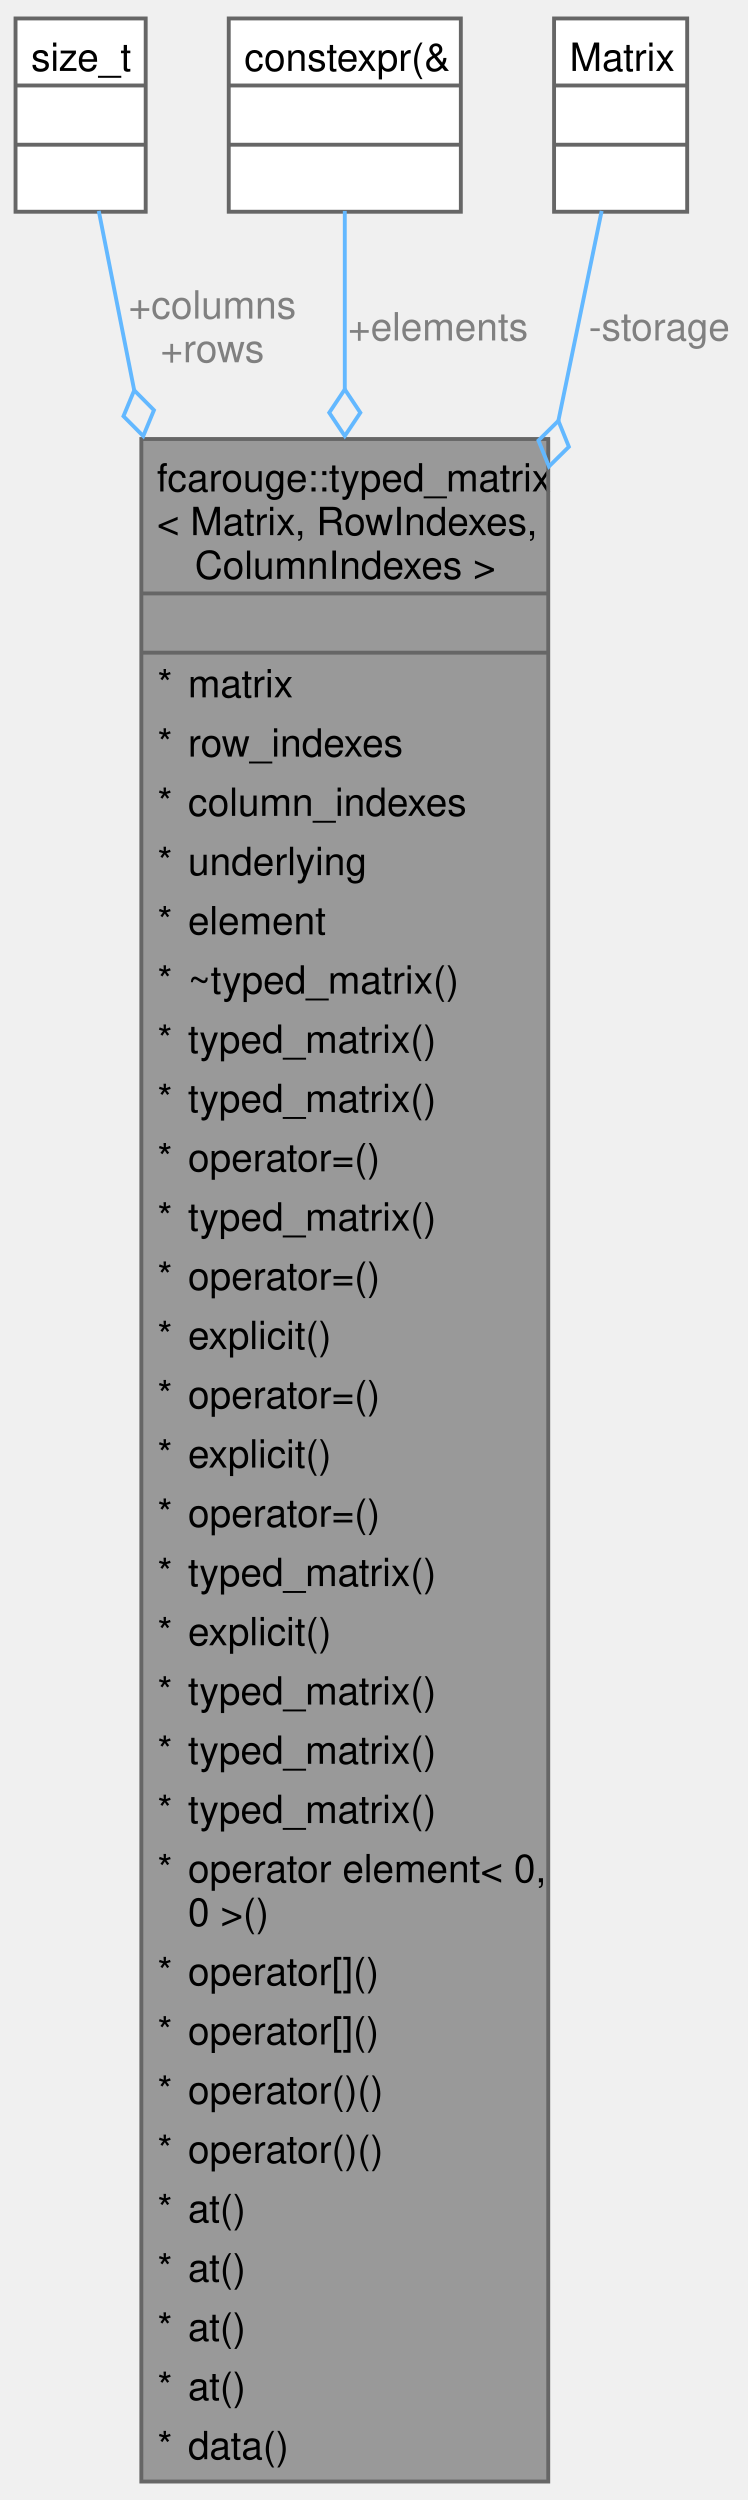
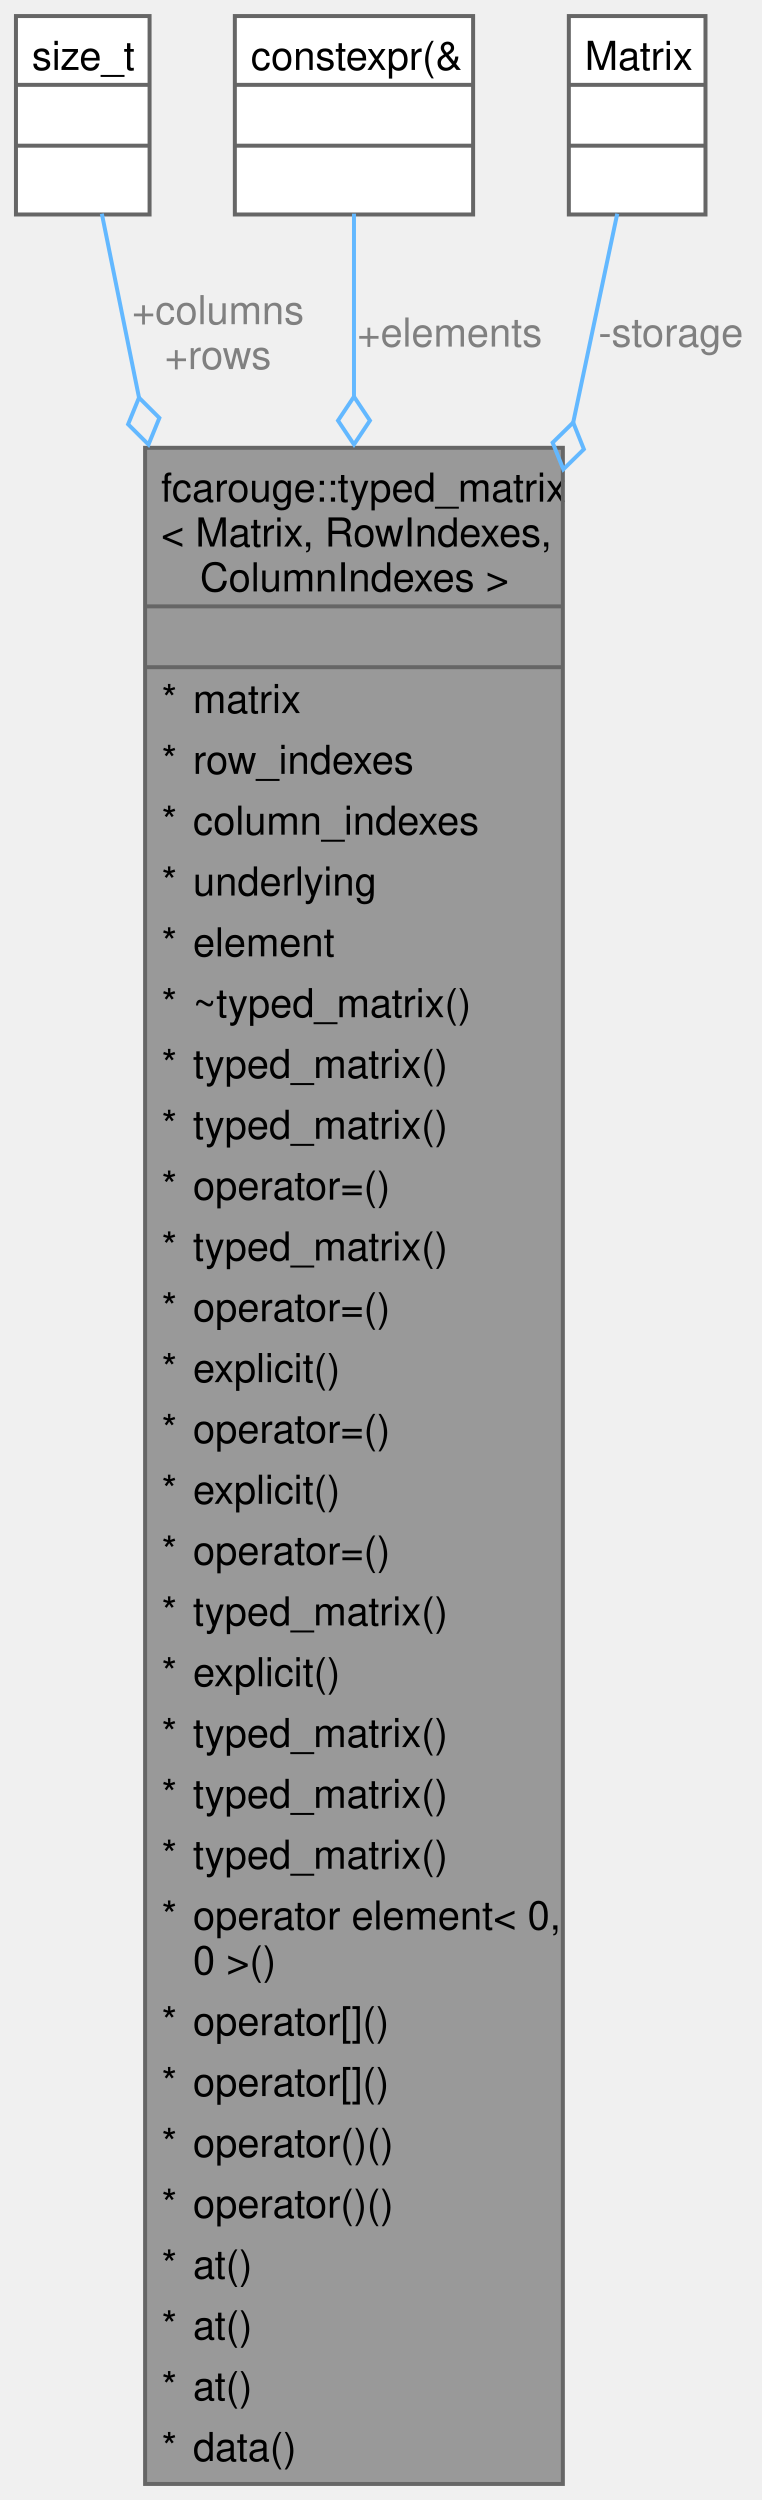
- <svg xmlns="http://www.w3.org/2000/svg" xmlns:xlink="http://www.w3.org/1999/xlink" width="192pt" height="642pt" viewBox="0.00 0.00 192.45 642.00">
-   <g id="graph0" class="graph" transform="scale(1 1) rotate(0) translate(4 638)">
+ <svg xmlns="http://www.w3.org/2000/svg" xmlns:xlink="http://www.w3.org/1999/xlink" width="191pt" height="627pt" viewBox="0.00 0.00 190.94 626.75">
+   <g id="graph0" class="graph" transform="scale(1 1) rotate(0) translate(4 622.75)">
    <g id="Node000001" class="node">
      <g id="a_Node000001">
        <a xlink:title="Strongly typed matrix.">
-           <polygon fill="#999999" stroke="none" points="137.12,-525.75 32.38,-525.75 32.38,0 137.12,0 137.12,-525.75" />
-           <text text-anchor="start" x="36.38" y="-512.25" font-family="Helvetica,sans-Serif" font-size="10.00">fcarouge::typed_matrix</text>
-           <text text-anchor="start" x="36.38" y="-501" font-family="Helvetica,sans-Serif" font-size="10.00">&lt; Matrix, RowIndexes,</text>
-           <text text-anchor="start" x="46.12" y="-489.75" font-family="Helvetica,sans-Serif" font-size="10.00"> ColumnIndexes &gt;</text>
-           <text text-anchor="start" x="83.25" y="-474.5" font-family="Helvetica,sans-Serif" font-size="10.00"> </text>
-           <text text-anchor="start" x="36.5" y="-459.25" font-family="Helvetica,sans-Serif" font-size="10.00">*</text>
-           <text text-anchor="start" x="44.38" y="-459.25" font-family="Helvetica,sans-Serif" font-size="10.00">matrix</text>
+           <polygon fill="#999999" stroke="none" points="137.12,-510.5 32.38,-510.5 32.38,0 137.12,0 137.12,-510.5" />
+           <text text-anchor="start" x="36.38" y="-497" font-family="Helvetica,sans-Serif" font-size="10.00">fcarouge::typed_matrix</text>
+           <text text-anchor="start" x="36.38" y="-485.75" font-family="Helvetica,sans-Serif" font-size="10.00">&lt; Matrix, RowIndexes,</text>
+           <text text-anchor="start" x="46.12" y="-474.5" font-family="Helvetica,sans-Serif" font-size="10.00"> ColumnIndexes &gt;</text>
+           <text text-anchor="start" x="83.25" y="-459.25" font-family="Helvetica,sans-Serif" font-size="10.00"> </text>
          <text text-anchor="start" x="36.5" y="-444" font-family="Helvetica,sans-Serif" font-size="10.00">*</text>
-           <text text-anchor="start" x="44.38" y="-444" font-family="Helvetica,sans-Serif" font-size="10.00">row_indexes</text>
+           <text text-anchor="start" x="44.38" y="-444" font-family="Helvetica,sans-Serif" font-size="10.00">matrix</text>
          <text text-anchor="start" x="36.5" y="-428.75" font-family="Helvetica,sans-Serif" font-size="10.00">*</text>
-           <text text-anchor="start" x="44.38" y="-428.75" font-family="Helvetica,sans-Serif" font-size="10.00">column_indexes</text>
+           <text text-anchor="start" x="44.38" y="-428.75" font-family="Helvetica,sans-Serif" font-size="10.00">row_indexes</text>
          <text text-anchor="start" x="36.5" y="-413.5" font-family="Helvetica,sans-Serif" font-size="10.00">*</text>
-           <text text-anchor="start" x="44.38" y="-413.5" font-family="Helvetica,sans-Serif" font-size="10.00">underlying</text>
+           <text text-anchor="start" x="44.38" y="-413.5" font-family="Helvetica,sans-Serif" font-size="10.00">column_indexes</text>
          <text text-anchor="start" x="36.5" y="-398.25" font-family="Helvetica,sans-Serif" font-size="10.00">*</text>
-           <text text-anchor="start" x="44.38" y="-398.25" font-family="Helvetica,sans-Serif" font-size="10.00">element</text>
+           <text text-anchor="start" x="44.38" y="-398.25" font-family="Helvetica,sans-Serif" font-size="10.00">underlying</text>
          <text text-anchor="start" x="36.5" y="-383" font-family="Helvetica,sans-Serif" font-size="10.00">*</text>
-           <text text-anchor="start" x="44.38" y="-383" font-family="Helvetica,sans-Serif" font-size="10.00">~typed_matrix()</text>
+           <text text-anchor="start" x="44.38" y="-383" font-family="Helvetica,sans-Serif" font-size="10.00">element</text>
          <text text-anchor="start" x="36.5" y="-367.75" font-family="Helvetica,sans-Serif" font-size="10.00">*</text>
-           <text text-anchor="start" x="44.38" y="-367.75" font-family="Helvetica,sans-Serif" font-size="10.00">typed_matrix()</text>
+           <text text-anchor="start" x="44.38" y="-367.75" font-family="Helvetica,sans-Serif" font-size="10.00">~typed_matrix()</text>
          <text text-anchor="start" x="36.5" y="-352.5" font-family="Helvetica,sans-Serif" font-size="10.00">*</text>
          <text text-anchor="start" x="44.38" y="-352.5" font-family="Helvetica,sans-Serif" font-size="10.00">typed_matrix()</text>
          <text text-anchor="start" x="36.5" y="-337.25" font-family="Helvetica,sans-Serif" font-size="10.00">*</text>
-           <text text-anchor="start" x="44.38" y="-337.25" font-family="Helvetica,sans-Serif" font-size="10.00">operator=()</text>
+           <text text-anchor="start" x="44.38" y="-337.25" font-family="Helvetica,sans-Serif" font-size="10.00">typed_matrix()</text>
          <text text-anchor="start" x="36.5" y="-322" font-family="Helvetica,sans-Serif" font-size="10.00">*</text>
-           <text text-anchor="start" x="44.38" y="-322" font-family="Helvetica,sans-Serif" font-size="10.00">typed_matrix()</text>
+           <text text-anchor="start" x="44.38" y="-322" font-family="Helvetica,sans-Serif" font-size="10.00">operator=()</text>
          <text text-anchor="start" x="36.5" y="-306.75" font-family="Helvetica,sans-Serif" font-size="10.00">*</text>
-           <text text-anchor="start" x="44.38" y="-306.75" font-family="Helvetica,sans-Serif" font-size="10.00">operator=()</text>
+           <text text-anchor="start" x="44.38" y="-306.75" font-family="Helvetica,sans-Serif" font-size="10.00">typed_matrix()</text>
          <text text-anchor="start" x="36.5" y="-291.5" font-family="Helvetica,sans-Serif" font-size="10.00">*</text>
-           <text text-anchor="start" x="44.38" y="-291.5" font-family="Helvetica,sans-Serif" font-size="10.00">explicit()</text>
+           <text text-anchor="start" x="44.38" y="-291.5" font-family="Helvetica,sans-Serif" font-size="10.00">operator=()</text>
          <text text-anchor="start" x="36.5" y="-276.25" font-family="Helvetica,sans-Serif" font-size="10.00">*</text>
-           <text text-anchor="start" x="44.38" y="-276.25" font-family="Helvetica,sans-Serif" font-size="10.00">operator=()</text>
+           <text text-anchor="start" x="44.38" y="-276.25" font-family="Helvetica,sans-Serif" font-size="10.00">explicit()</text>
          <text text-anchor="start" x="36.5" y="-261" font-family="Helvetica,sans-Serif" font-size="10.00">*</text>
-           <text text-anchor="start" x="44.38" y="-261" font-family="Helvetica,sans-Serif" font-size="10.00">explicit()</text>
+           <text text-anchor="start" x="44.38" y="-261" font-family="Helvetica,sans-Serif" font-size="10.00">operator=()</text>
          <text text-anchor="start" x="36.5" y="-245.75" font-family="Helvetica,sans-Serif" font-size="10.00">*</text>
-           <text text-anchor="start" x="44.38" y="-245.75" font-family="Helvetica,sans-Serif" font-size="10.00">operator=()</text>
+           <text text-anchor="start" x="44.38" y="-245.75" font-family="Helvetica,sans-Serif" font-size="10.00">explicit()</text>
          <text text-anchor="start" x="36.5" y="-230.5" font-family="Helvetica,sans-Serif" font-size="10.00">*</text>
-           <text text-anchor="start" x="44.38" y="-230.5" font-family="Helvetica,sans-Serif" font-size="10.00">typed_matrix()</text>
+           <text text-anchor="start" x="44.38" y="-230.5" font-family="Helvetica,sans-Serif" font-size="10.00">operator=()</text>
          <text text-anchor="start" x="36.5" y="-215.25" font-family="Helvetica,sans-Serif" font-size="10.00">*</text>
-           <text text-anchor="start" x="44.38" y="-215.25" font-family="Helvetica,sans-Serif" font-size="10.00">explicit()</text>
+           <text text-anchor="start" x="44.38" y="-215.25" font-family="Helvetica,sans-Serif" font-size="10.00">typed_matrix()</text>
          <text text-anchor="start" x="36.5" y="-200" font-family="Helvetica,sans-Serif" font-size="10.00">*</text>
-           <text text-anchor="start" x="44.38" y="-200" font-family="Helvetica,sans-Serif" font-size="10.00">typed_matrix()</text>
+           <text text-anchor="start" x="44.38" y="-200" font-family="Helvetica,sans-Serif" font-size="10.00">explicit()</text>
          <text text-anchor="start" x="36.5" y="-184.75" font-family="Helvetica,sans-Serif" font-size="10.00">*</text>
          <text text-anchor="start" x="44.38" y="-184.75" font-family="Helvetica,sans-Serif" font-size="10.00">typed_matrix()</text>
          <text text-anchor="start" x="36.5" y="-169.5" font-family="Helvetica,sans-Serif" font-size="10.00">*</text>
          <text text-anchor="start" x="44.38" y="-169.5" font-family="Helvetica,sans-Serif" font-size="10.00">typed_matrix()</text>
          <text text-anchor="start" x="36.5" y="-154.25" font-family="Helvetica,sans-Serif" font-size="10.00">*</text>
-           <text text-anchor="start" x="44.38" y="-154.25" font-family="Helvetica,sans-Serif" font-size="10.00">operator element&lt; 0,</text>
-           <text text-anchor="start" x="44.38" y="-143" font-family="Helvetica,sans-Serif" font-size="10.00"> 0 &gt;()</text>
-           <text text-anchor="start" x="36.5" y="-127.75" font-family="Helvetica,sans-Serif" font-size="10.00">*</text>
-           <text text-anchor="start" x="44.38" y="-127.75" font-family="Helvetica,sans-Serif" font-size="10.00">operator[]()</text>
+           <text text-anchor="start" x="44.38" y="-154.25" font-family="Helvetica,sans-Serif" font-size="10.00">typed_matrix()</text>
+           <text text-anchor="start" x="36.5" y="-139" font-family="Helvetica,sans-Serif" font-size="10.00">*</text>
+           <text text-anchor="start" x="44.38" y="-139" font-family="Helvetica,sans-Serif" font-size="10.00">operator element&lt; 0,</text>
+           <text text-anchor="start" x="44.38" y="-127.75" font-family="Helvetica,sans-Serif" font-size="10.00"> 0 &gt;()</text>
          <text text-anchor="start" x="36.5" y="-112.5" font-family="Helvetica,sans-Serif" font-size="10.00">*</text>
          <text text-anchor="start" x="44.38" y="-112.5" font-family="Helvetica,sans-Serif" font-size="10.00">operator[]()</text>
          <text text-anchor="start" x="36.5" y="-97.25" font-family="Helvetica,sans-Serif" font-size="10.00">*</text>
-           <text text-anchor="start" x="44.38" y="-97.25" font-family="Helvetica,sans-Serif" font-size="10.00">operator()()</text>
+           <text text-anchor="start" x="44.38" y="-97.25" font-family="Helvetica,sans-Serif" font-size="10.00">operator[]()</text>
          <text text-anchor="start" x="36.5" y="-82" font-family="Helvetica,sans-Serif" font-size="10.00">*</text>
          <text text-anchor="start" x="44.38" y="-82" font-family="Helvetica,sans-Serif" font-size="10.00">operator()()</text>
          <text text-anchor="start" x="36.5" y="-66.75" font-family="Helvetica,sans-Serif" font-size="10.00">*</text>
-           <text text-anchor="start" x="44.38" y="-66.75" font-family="Helvetica,sans-Serif" font-size="10.00">at()</text>
+           <text text-anchor="start" x="44.38" y="-66.75" font-family="Helvetica,sans-Serif" font-size="10.00">operator()()</text>
          <text text-anchor="start" x="36.5" y="-51.5" font-family="Helvetica,sans-Serif" font-size="10.00">*</text>
          <text text-anchor="start" x="44.38" y="-51.5" font-family="Helvetica,sans-Serif" font-size="10.00">at()</text>
          <text text-anchor="start" x="36.5" y="-36.25" font-family="Helvetica,sans-Serif" font-size="10.00">*</text>
          <text text-anchor="start" x="44.38" y="-36.25" font-family="Helvetica,sans-Serif" font-size="10.00">at()</text>
          <text text-anchor="start" x="36.5" y="-21" font-family="Helvetica,sans-Serif" font-size="10.00">*</text>
          <text text-anchor="start" x="44.38" y="-21" font-family="Helvetica,sans-Serif" font-size="10.00">at()</text>
          <text text-anchor="start" x="36.5" y="-5.75" font-family="Helvetica,sans-Serif" font-size="10.00">*</text>
          <text text-anchor="start" x="44.38" y="-5.75" font-family="Helvetica,sans-Serif" font-size="10.00">data()</text>
-           <polygon fill="#666666" stroke="#666666" points="32.38,-486 32.38,-486 137.12,-486 137.12,-486 32.38,-486" />
          <polygon fill="#666666" stroke="#666666" points="32.38,-470.75 32.38,-470.75 137.12,-470.75 137.12,-470.75 32.38,-470.75" />
-           <polygon fill="none" stroke="#666666" points="32.38,0 32.38,-525.75 137.12,-525.75 137.12,0 32.38,0" />
+           <polygon fill="#666666" stroke="#666666" points="32.38,-455.5 32.38,-455.5 137.12,-455.5 137.12,-455.5 32.38,-455.5" />
+           <polygon fill="none" stroke="#666666" points="32.38,0 32.38,-510.5 137.12,-510.5 137.12,0 32.38,0" />
        </a>
      </g>
    </g>
    <g id="Node000002" class="node">
      <g id="a_Node000002">
        <a xlink:title=" ">
-           <polygon fill="white" stroke="none" points="33.5,-634 0,-634 0,-584.25 33.5,-584.25 33.5,-634" />
-           <text text-anchor="start" x="4" y="-620.5" font-family="Helvetica,sans-Serif" font-size="10.00">size_t</text>
-           <text text-anchor="start" x="15.25" y="-605.25" font-family="Helvetica,sans-Serif" font-size="10.00"> </text>
+           <polygon fill="white" stroke="none" points="33.5,-618.75 0,-618.75 0,-569 33.5,-569 33.5,-618.75" />
+           <text text-anchor="start" x="4" y="-605.25" font-family="Helvetica,sans-Serif" font-size="10.00">size_t</text>
          <text text-anchor="start" x="15.25" y="-590" font-family="Helvetica,sans-Serif" font-size="10.00"> </text>
-           <polygon fill="#666666" stroke="#666666" points="0,-616.75 0,-616.75 33.5,-616.75 33.5,-616.75 0,-616.75" />
+           <text text-anchor="start" x="15.25" y="-574.75" font-family="Helvetica,sans-Serif" font-size="10.00"> </text>
          <polygon fill="#666666" stroke="#666666" points="0,-601.5 0,-601.5 33.5,-601.5 33.5,-601.5 0,-601.5" />
-           <polygon fill="none" stroke="#666666" points="0,-584.25 0,-634 33.5,-634 33.5,-584.25 0,-584.25" />
+           <polygon fill="#666666" stroke="#666666" points="0,-586.25 0,-586.25 33.5,-586.25 33.5,-586.25 0,-586.25" />
+           <polygon fill="none" stroke="#666666" points="0,-569 0,-618.75 33.5,-618.75 33.5,-569 0,-569" />
        </a>
      </g>
    </g>
    <g id="edge1_Node000001_Node000002" class="edge">
      <g id="a_edge1_Node000001_Node000002">
        <a xlink:title=" ">
-           <path fill="none" stroke="#63b8ff" d="M21.42,-584.46C23.79,-572.5 26.92,-556.62 30.54,-538.32" />
-           <polygon fill="none" stroke="#63b8ff" points="30.55,-538.29 27.78,-531.62 32.87,-526.51 35.63,-533.17 30.55,-538.29" />
+           <path fill="none" stroke="#63b8ff" d="M21.53,-569.2C23.95,-557.23 27.16,-541.36 30.85,-523.1" />
+           <polygon fill="none" stroke="#63b8ff" points="30.85,-523.08 28.12,-516.4 33.23,-511.31 35.96,-517.99 30.85,-523.08" />
        </a>
      </g>
-       <text text-anchor="middle" x="50.65" y="-556.75" font-family="Helvetica,sans-Serif" font-size="10.00" fill="grey"> +columns</text>
-       <text text-anchor="middle" x="50.65" y="-545.5" font-family="Helvetica,sans-Serif" font-size="10.00" fill="grey">+rows</text>
+       <text text-anchor="middle" x="50.65" y="-541.5" font-family="Helvetica,sans-Serif" font-size="10.00" fill="grey"> +columns</text>
+       <text text-anchor="middle" x="50.65" y="-530.25" font-family="Helvetica,sans-Serif" font-size="10.00" fill="grey">+rows</text>
    </g>
    <g id="Node000003" class="node">
      <g id="a_Node000003">
        <a xlink:title=" ">
-           <polygon fill="white" stroke="none" points="114.62,-634 54.88,-634 54.88,-584.25 114.62,-584.25 114.62,-634" />
-           <text text-anchor="start" x="58.88" y="-620.5" font-family="Helvetica,sans-Serif" font-size="10.00">constexpr(&amp;</text>
-           <text text-anchor="start" x="83.25" y="-605.25" font-family="Helvetica,sans-Serif" font-size="10.00"> </text>
+           <polygon fill="white" stroke="none" points="114.62,-618.75 54.88,-618.75 54.88,-569 114.62,-569 114.62,-618.75" />
+           <text text-anchor="start" x="58.88" y="-605.25" font-family="Helvetica,sans-Serif" font-size="10.00">constexpr(&amp;</text>
          <text text-anchor="start" x="83.25" y="-590" font-family="Helvetica,sans-Serif" font-size="10.00"> </text>
-           <polygon fill="#666666" stroke="#666666" points="54.88,-616.75 54.88,-616.75 114.62,-616.75 114.62,-616.75 54.88,-616.75" />
+           <text text-anchor="start" x="83.25" y="-574.75" font-family="Helvetica,sans-Serif" font-size="10.00"> </text>
          <polygon fill="#666666" stroke="#666666" points="54.88,-601.5 54.88,-601.5 114.62,-601.5 114.62,-601.5 54.88,-601.5" />
-           <polygon fill="none" stroke="#666666" points="54.88,-584.25 54.88,-634 114.62,-634 114.62,-584.25 54.88,-584.25" />
+           <polygon fill="#666666" stroke="#666666" points="54.88,-586.25 54.88,-586.25 114.62,-586.25 114.62,-586.25 54.88,-586.25" />
+           <polygon fill="none" stroke="#666666" points="54.88,-569 54.88,-618.75 114.62,-618.75 114.62,-569 54.88,-569" />
        </a>
      </g>
    </g>
    <g id="edge2_Node000001_Node000003" class="edge">
      <g id="a_edge2_Node000001_Node000003">
        <a xlink:title=" ">
-           <path fill="none" stroke="#63b8ff" d="M84.75,-584.46C84.75,-572.55 84.75,-556.77 84.75,-538.59" />
-           <polygon fill="none" stroke="#63b8ff" points="84.75,-538.53 80.75,-532.53 84.75,-526.53 88.75,-532.53 84.75,-538.53" />
+           <path fill="none" stroke="#63b8ff" d="M84.75,-569.2C84.75,-557.29 84.75,-541.51 84.75,-523.36" />
+           <polygon fill="none" stroke="#63b8ff" points="84.75,-523.33 80.75,-517.33 84.75,-511.33 88.75,-517.33 84.75,-523.33" />
        </a>
      </g>
-       <text text-anchor="middle" x="108.75" y="-551.12" font-family="Helvetica,sans-Serif" font-size="10.00" fill="grey"> +elements</text>
+       <text text-anchor="middle" x="108.75" y="-535.88" font-family="Helvetica,sans-Serif" font-size="10.00" fill="grey"> +elements</text>
    </g>
    <g id="Node000004" class="node">
      <g id="a_Node000004">
        <a xlink:title=" ">
-           <polygon fill="white" stroke="none" points="172.88,-634 138.62,-634 138.62,-584.25 172.88,-584.25 172.88,-634" />
-           <text text-anchor="start" x="142.62" y="-620.5" font-family="Helvetica,sans-Serif" font-size="10.00">Matrix</text>
-           <text text-anchor="start" x="154.25" y="-605.25" font-family="Helvetica,sans-Serif" font-size="10.00"> </text>
+           <polygon fill="white" stroke="none" points="172.88,-618.75 138.62,-618.75 138.62,-569 172.88,-569 172.88,-618.75" />
+           <text text-anchor="start" x="142.62" y="-605.25" font-family="Helvetica,sans-Serif" font-size="10.00">Matrix</text>
          <text text-anchor="start" x="154.25" y="-590" font-family="Helvetica,sans-Serif" font-size="10.00"> </text>
-           <polygon fill="#666666" stroke="#666666" points="138.62,-616.75 138.62,-616.75 172.88,-616.75 172.88,-616.75 138.62,-616.75" />
+           <text text-anchor="start" x="154.25" y="-574.75" font-family="Helvetica,sans-Serif" font-size="10.00"> </text>
          <polygon fill="#666666" stroke="#666666" points="138.62,-601.5 138.62,-601.5 172.88,-601.5 172.88,-601.5 138.62,-601.5" />
-           <polygon fill="none" stroke="#666666" points="138.62,-584.25 138.62,-634 172.88,-634 172.88,-584.25 138.62,-584.25" />
+           <polygon fill="#666666" stroke="#666666" points="138.62,-586.25 138.62,-586.25 172.88,-586.25 172.88,-586.25 138.62,-586.25" />
+           <polygon fill="none" stroke="#666666" points="138.62,-569 138.62,-618.75 172.88,-618.75 172.88,-569 138.62,-569" />
        </a>
      </g>
    </g>
    <g id="edge3_Node000001_Node000004" class="edge">
      <g id="a_edge3_Node000001_Node000004">
        <a xlink:title=" ">
-           <path fill="none" stroke="#63b8ff" d="M150.87,-584.46C148.05,-570.81 144.19,-552.08 139.73,-530.46" />
-           <polygon fill="none" stroke="#63b8ff" points="139.73,-530.44 134.6,-525.37 137.3,-518.68 142.43,-523.75 139.73,-530.44" />
+           <path fill="none" stroke="#63b8ff" d="M150.76,-569.2C147.95,-555.88 144.12,-537.73 139.71,-516.83" />
+           <polygon fill="none" stroke="#63b8ff" points="139.71,-516.85 134.56,-511.8 137.24,-505.11 142.39,-510.15 139.71,-516.85" />
        </a>
      </g>
-       <text text-anchor="middle" x="165.7" y="-551.12" font-family="Helvetica,sans-Serif" font-size="10.00" fill="grey"> -storage</text>
+       <text text-anchor="middle" x="164.19" y="-535.88" font-family="Helvetica,sans-Serif" font-size="10.00" fill="grey"> -storage</text>
    </g>
  </g>
</svg>
